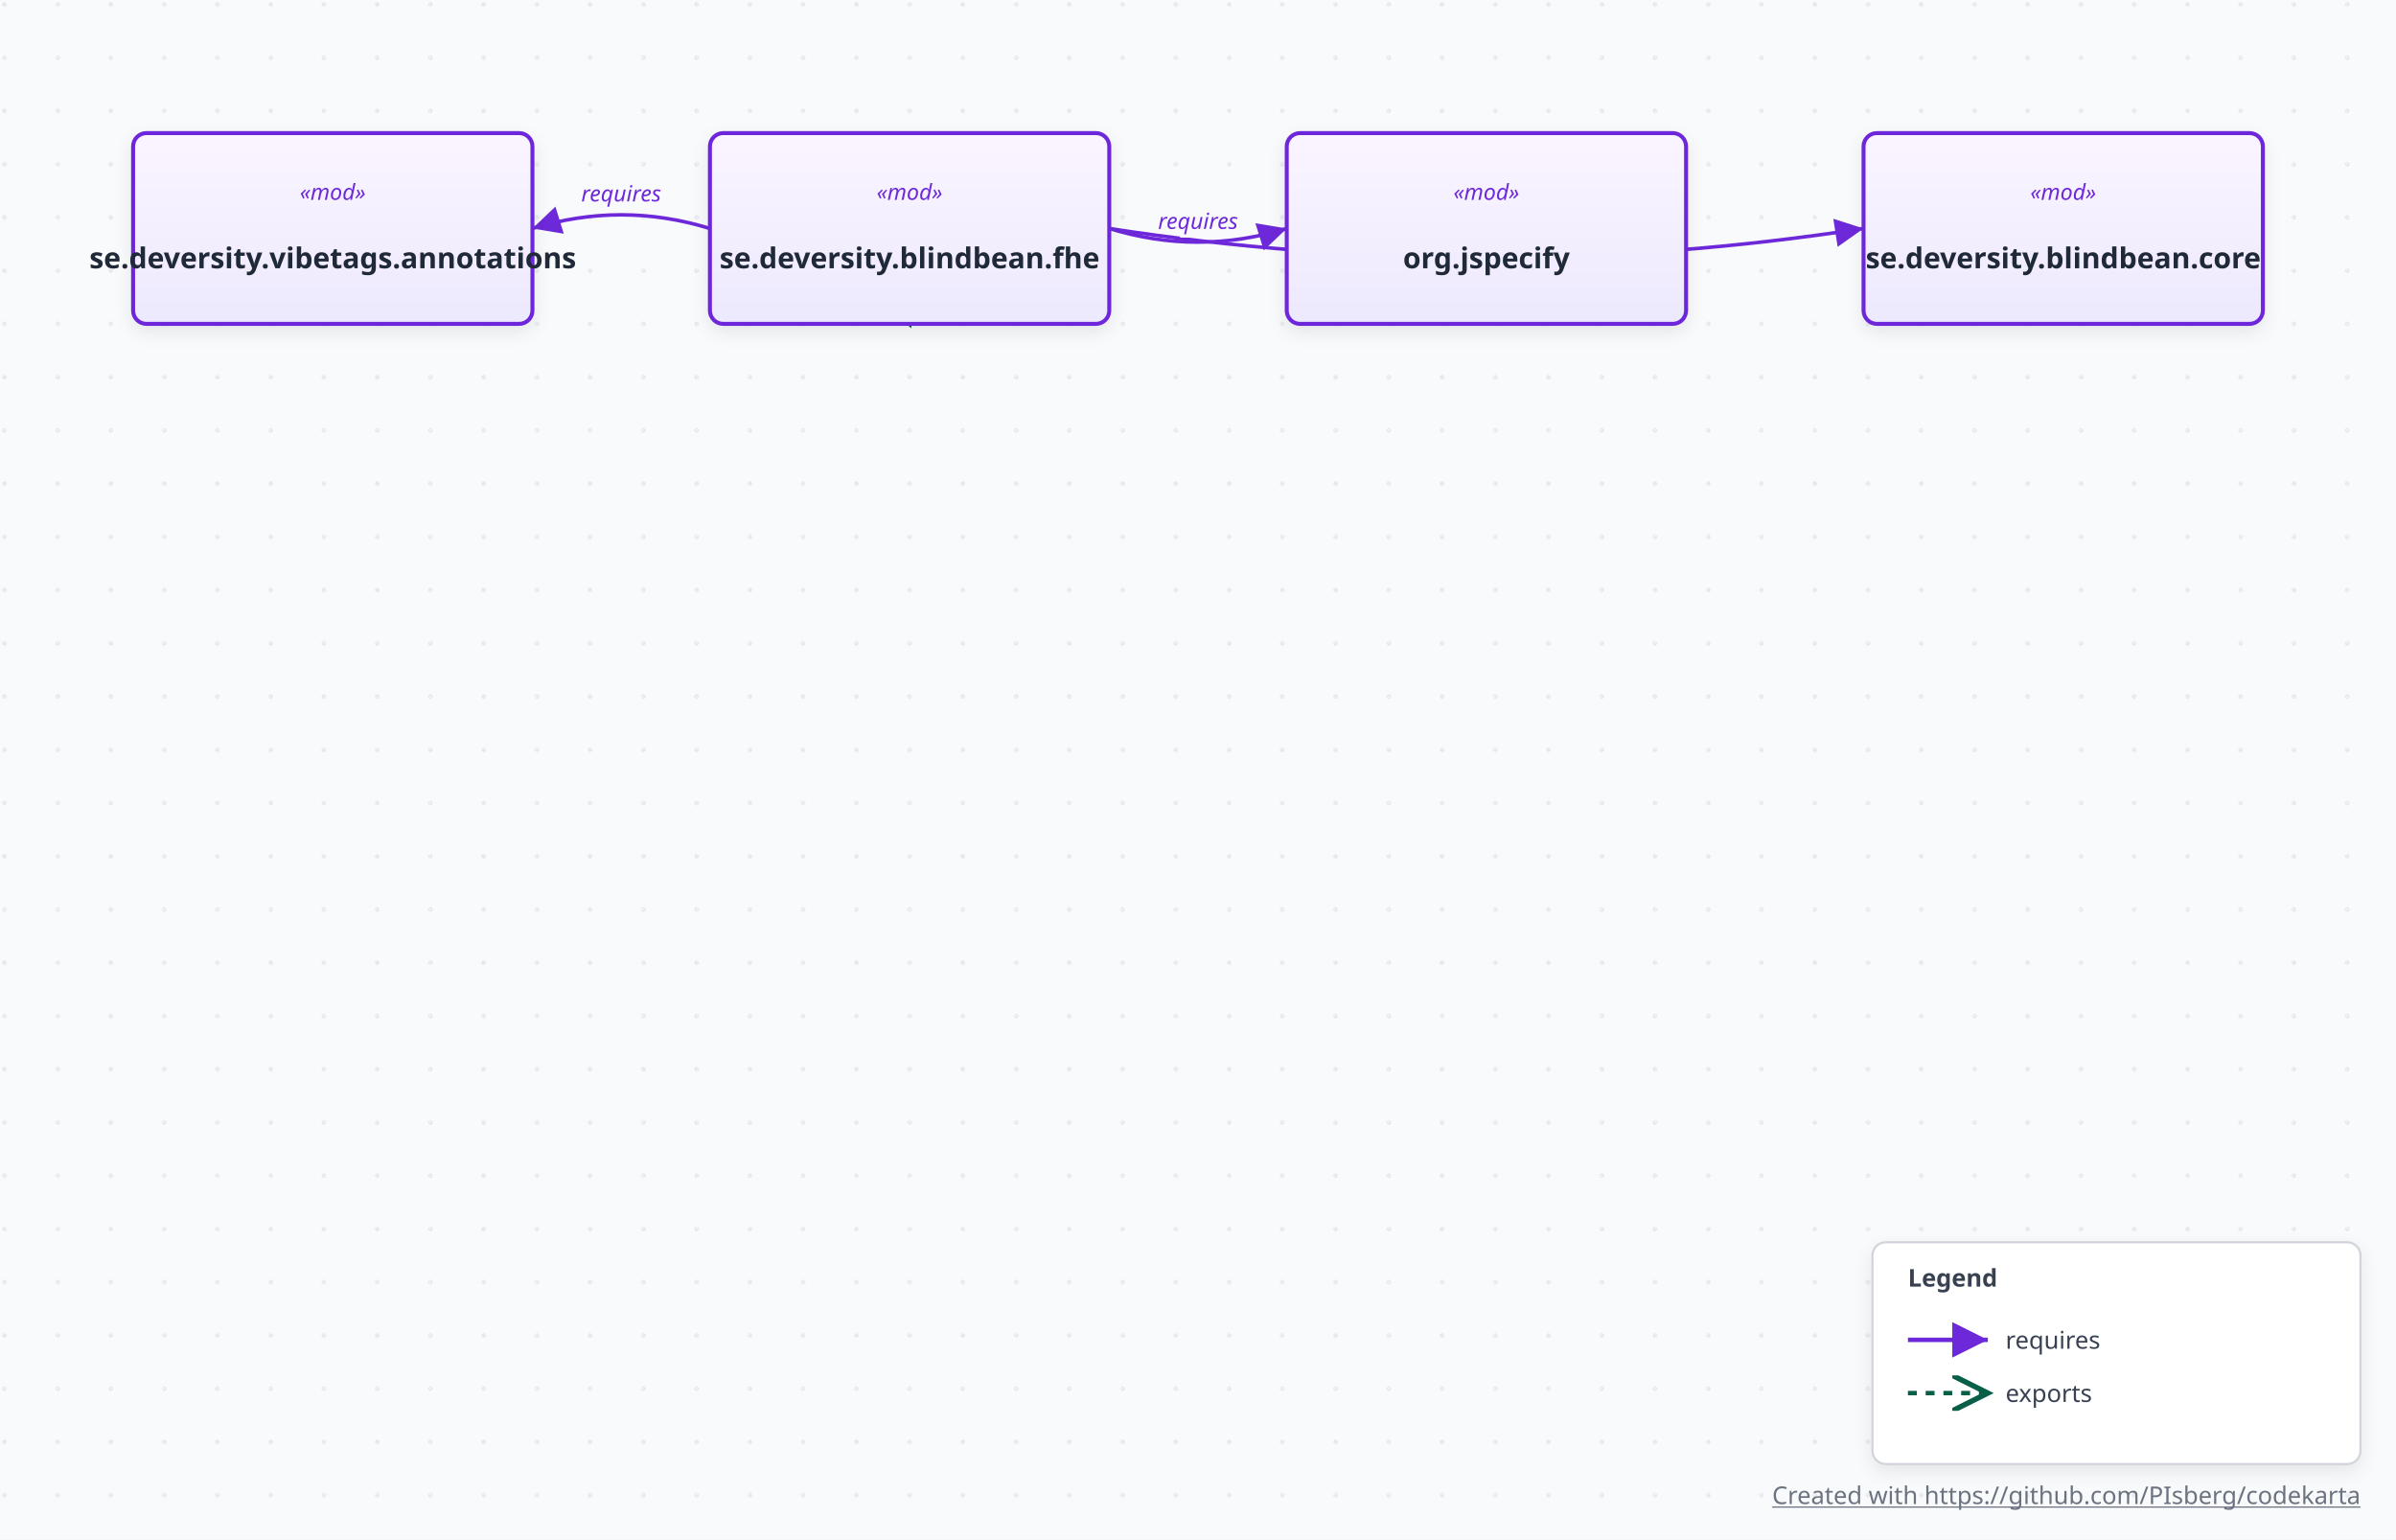
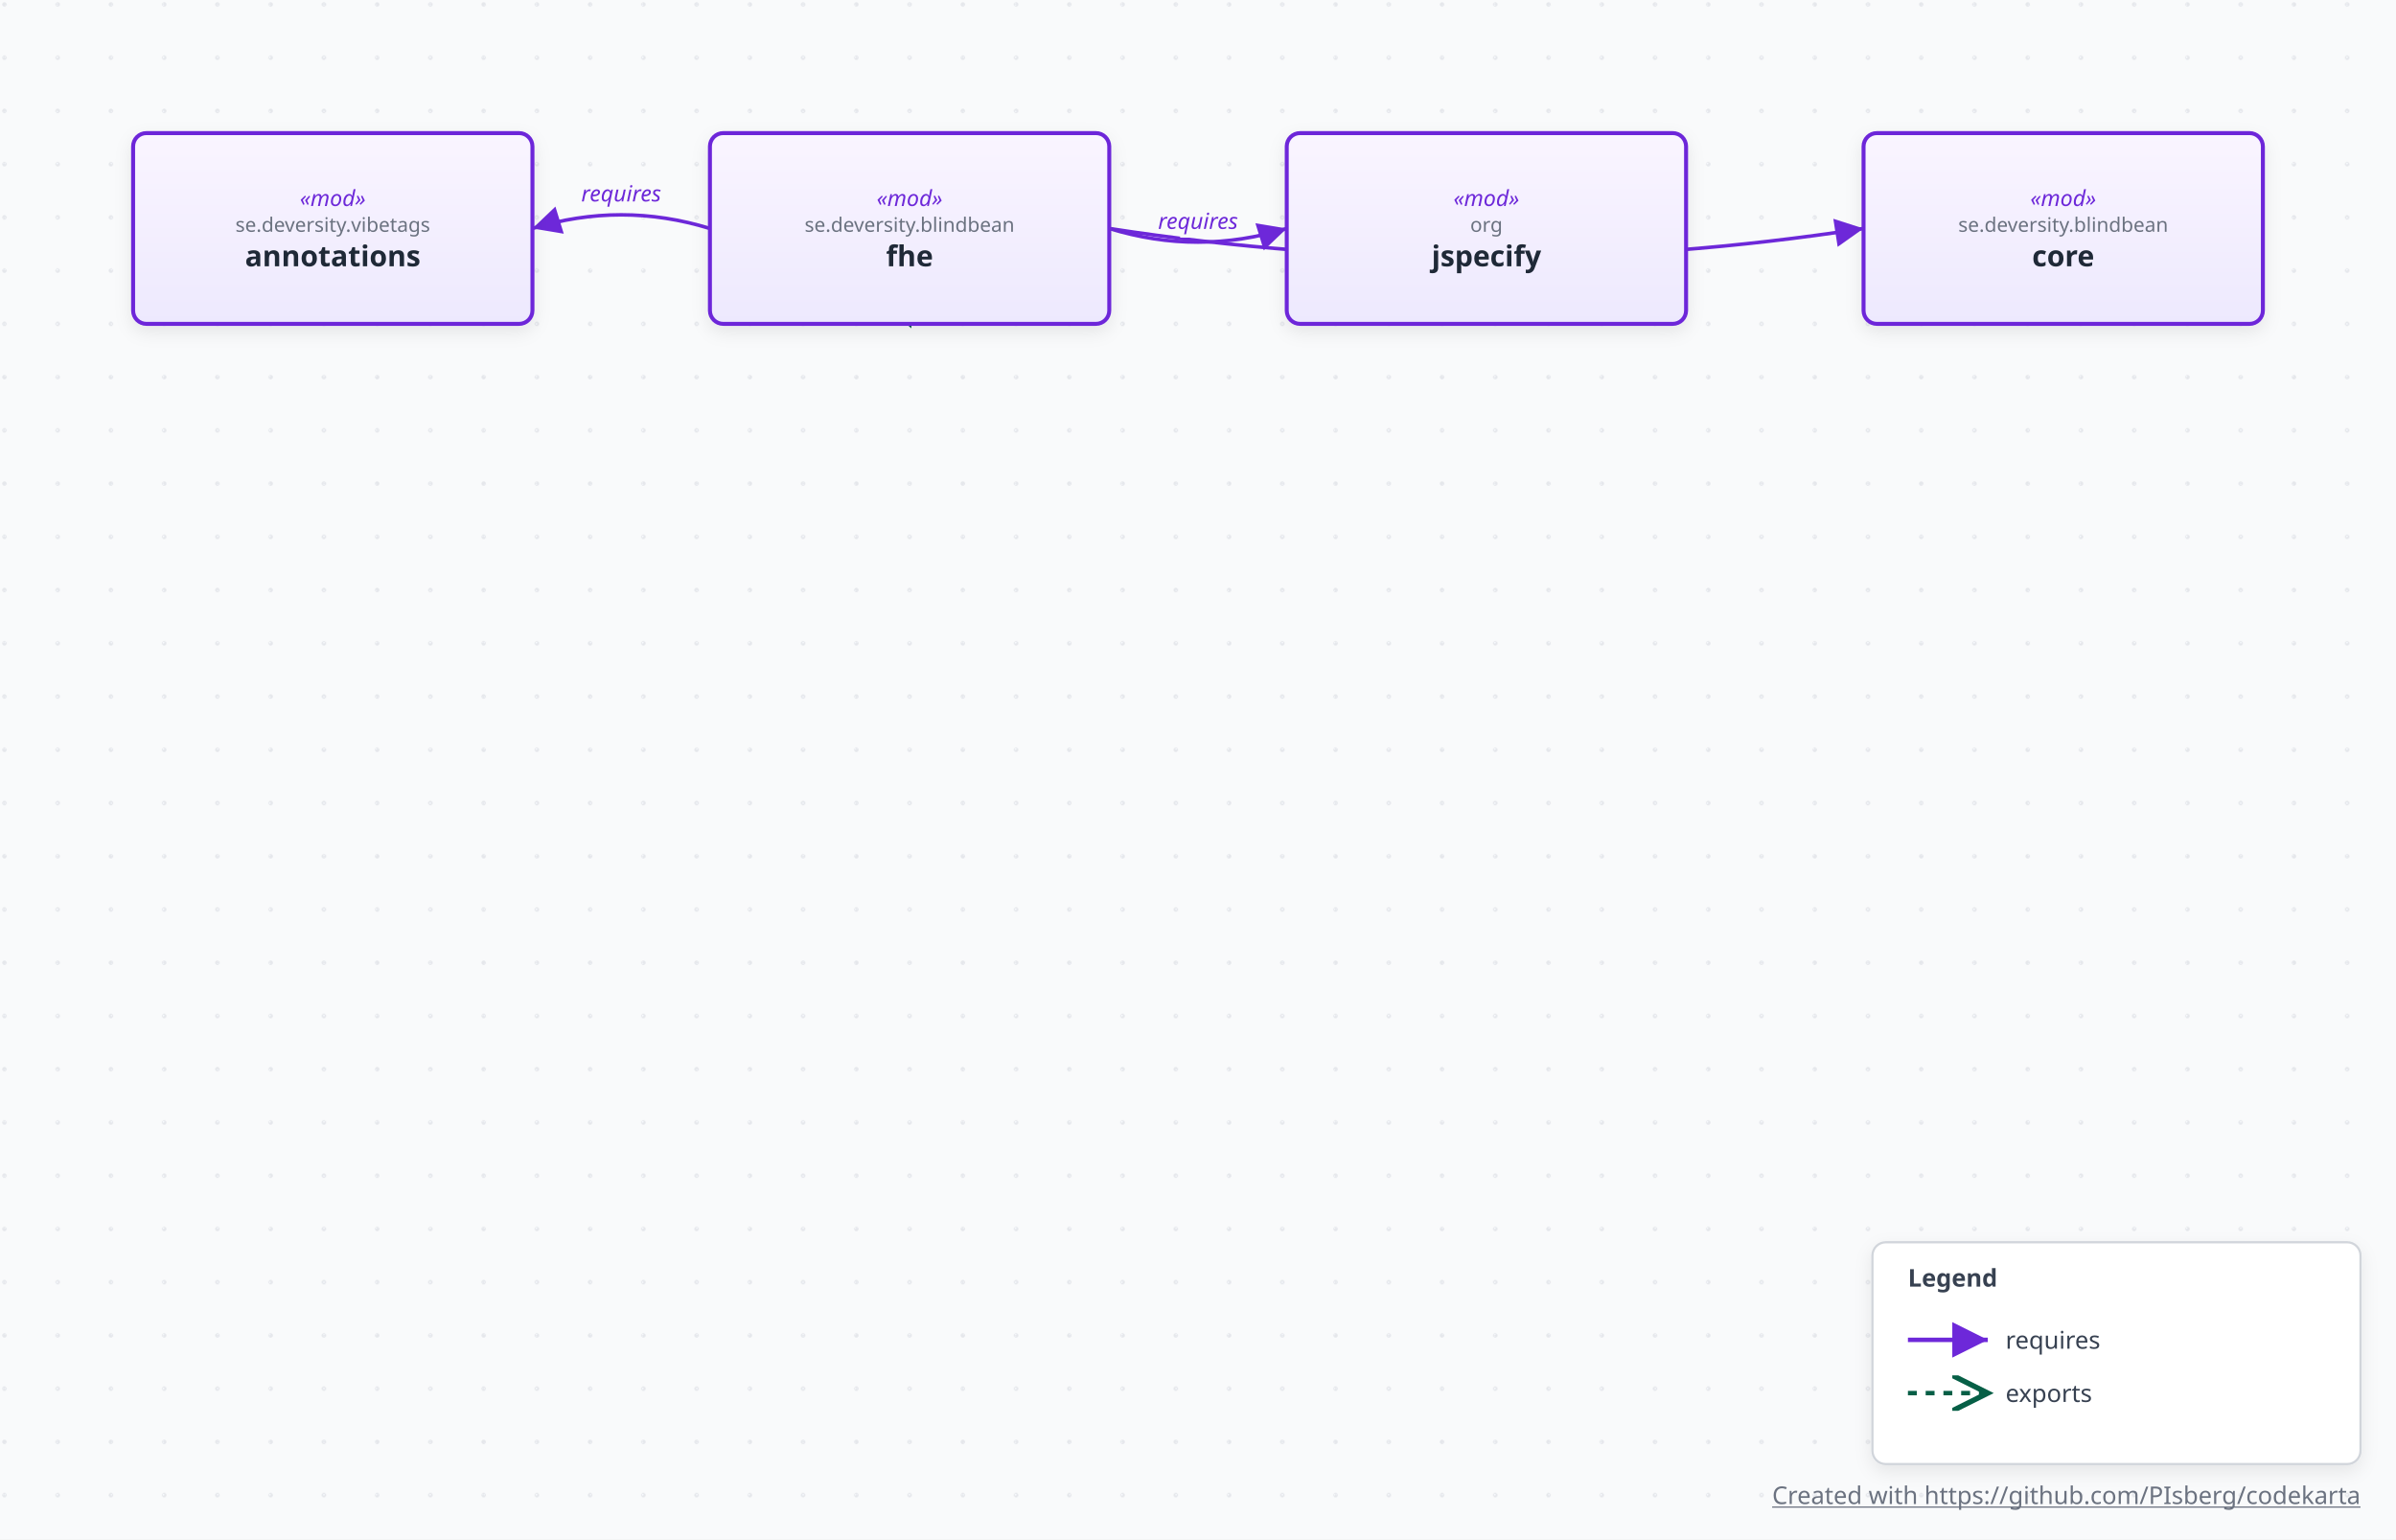
<svg xmlns="http://www.w3.org/2000/svg" width="1080" height="694" viewBox="0 0 1080 694">
  <defs>
    <style>
svg { font-family: 'Outfit', 'Inter', -apple-system, BlinkMacSystemFont, 'Segoe UI', sans-serif; }
text { font-family: 'Outfit', 'Inter', -apple-system, BlinkMacSystemFont, 'Segoe UI', sans-serif !important; }
.node-rect { transition: filter 0.2s ease, stroke-width 0.2s ease, stroke 0.2s ease; }
.node-rect:hover { stroke-width: 2.2 !important; filter: drop-shadow(0 8px 16px rgba(15, 23, 42, 0.12)) !important; }
.edge-line { stroke-linecap: round; stroke-linejoin: round; transition: stroke-width 0.2s ease; }
.edge-line:hover { stroke-width: 2.5 !important; }
.edge-label { paint-order: stroke; stroke: #f9fafb; stroke-width: 3; font-weight: 500; }
.diagram-attribution { fill: #9ca3af; text-decoration: none; transition: fill 0.2s ease; }
.diagram-attribution:hover { fill: #4b5563; text-decoration: underline; }
.group-rect { transition: stroke-width 0.2s ease; }
.node-label { pointer-events: none; }
</style>
    <filter id="nodeShadow" x="-20%" y="-20%" width="140%" height="140%">
      <feDropShadow dx="0" dy="3" stdDeviation="4" flood-color="#0f172a" flood-opacity="0.08" />
    </filter>
    <linearGradient id="grad-CLASS" x1="0%" y1="0%" x2="0%" y2="100%">
      <stop offset="0%" stop-color="#ffffff" />
      <stop offset="100%" stop-color="#f3f4f6" />
    </linearGradient>
    <linearGradient id="grad-INTERFACE" x1="0%" y1="0%" x2="0%" y2="100%">
      <stop offset="0%" stop-color="#eff6ff" />
      <stop offset="100%" stop-color="#dbeafe" />
    </linearGradient>
    <linearGradient id="grad-MODULE" x1="0%" y1="0%" x2="0%" y2="100%">
      <stop offset="0%" stop-color="#faf5ff" />
      <stop offset="100%" stop-color="#ede9fe" />
    </linearGradient>
    <linearGradient id="grad-METHOD" x1="0%" y1="0%" x2="0%" y2="100%">
      <stop offset="0%" stop-color="#fffbeb" />
      <stop offset="100%" stop-color="#fef3c7" />
    </linearGradient>
    <linearGradient id="grad-PACKAGE" x1="0%" y1="0%" x2="0%" y2="100%">
      <stop offset="0%" stop-color="#ecfdf5" />
      <stop offset="100%" stop-color="#d1fae5" />
    </linearGradient>
    <linearGradient id="grad-EXCEPTION" x1="0%" y1="0%" x2="0%" y2="100%">
      <stop offset="0%" stop-color="#fef2f2" />
      <stop offset="100%" stop-color="#fee2e2" />
    </linearGradient>
    <linearGradient id="grad-STATE" x1="0%" y1="0%" x2="0%" y2="100%">
      <stop offset="0%" stop-color="#f0f9ff" />
      <stop offset="100%" stop-color="#e0f2fe" />
    </linearGradient>
    <pattern id="dotGrid" width="24" height="24" patternUnits="userSpaceOnUse">
      <circle cx="2" cy="2" r="1" fill="#e5e7eb" />
    </pattern>
    <marker id="marker-filled-6d28d9" markerWidth="10" markerHeight="8" refX="8" refY="4" orient="auto">
      <path d="M0,0 L8,4 L0,8 Z" fill="#6d28d9" />
    </marker>
    <marker id="marker-open-065f46" markerWidth="10" markerHeight="8" refX="8" refY="4" orient="auto">
      <path d="M0,0 L8,4 L0,8" fill="none" stroke="#065f46" stroke-width="1.2" />
    </marker>
  </defs>
  <rect width="1080" height="694" fill="#f9fafb" />
  <rect width="1080" height="694" fill="url(#dotGrid)" />
  <path class="edge-line" data-source="se.deversity.blindbean.fhe" data-target="se.deversity.blindbean.core" data-type="REQUIRES" d="M500.0 103.0 Q670.0 129.2 840.0 103.0" fill="none" stroke="#6d28d9" stroke-width="1.6" marker-end="url(#marker-filled-6d28d9)" />
  <text class="edge-label" data-source="se.deversity.blindbean.fhe" data-target="se.deversity.blindbean.core" data-type="REQUIRES" x="670.0" y="110.1" text-anchor="middle" font-family="sans-serif" font-size="10" fill="#6d28d9" font-style="italic">requires</text>
  <path class="edge-line" data-source="se.deversity.blindbean.fhe" data-target="se.deversity.vibetags.annotations" data-type="REQUIRES" d="M320.0 103.0 Q280.0 90.7 240.0 103.0" fill="none" stroke="#6d28d9" stroke-width="1.6" marker-end="url(#marker-filled-6d28d9)" />
  <text class="edge-label" data-source="se.deversity.blindbean.fhe" data-target="se.deversity.vibetags.annotations" data-type="REQUIRES" x="280.0" y="90.8" text-anchor="middle" font-family="sans-serif" font-size="10" fill="#6d28d9" font-style="italic">requires</text>
  <path class="edge-line" data-source="se.deversity.blindbean.fhe" data-target="org.jspecify" data-type="REQUIRES" d="M500.0 103.0 Q540.0 115.3 580.0 103.0" fill="none" stroke="#6d28d9" stroke-width="1.6" marker-end="url(#marker-filled-6d28d9)" />
  <text class="edge-label" data-source="se.deversity.blindbean.fhe" data-target="org.jspecify" data-type="REQUIRES" x="540.0" y="103.2" text-anchor="middle" font-family="sans-serif" font-size="10" fill="#6d28d9" font-style="italic">requires</text>
  <path class="edge-line" data-source="se.deversity.blindbean.fhe" data-target="se.deversity.blindbean.fhe" data-type="EXPORTS" d="M410.0 60.0 Q394.5 103.0 410.0 146.0" fill="none" stroke="#065f46" stroke-width="1.6" stroke-dasharray="4,4" marker-end="url(#marker-open-065f46)" />
  <text class="edge-label" data-source="se.deversity.blindbean.fhe" data-target="se.deversity.blindbean.fhe" data-type="EXPORTS" x="402.3" y="97.0" text-anchor="middle" font-family="sans-serif" font-size="10" fill="#065f46" font-style="italic">exports</text>
  <g id="se.deversity.blindbean.fhe">
    <rect class="node-rect" x="320.0" y="60.0" width="180.0" height="86.0" rx="6.0" fill="url(#grad-MODULE)" stroke="#6d28d9" stroke-width="1.8" filter="url(#nodeShadow)" />
-     <text class="node-label" x="410.0" y="90.1" text-anchor="middle" font-family="sans-serif" font-size="10" fill="#6d28d9" font-style="italic">«mod»</text>
-     <text class="node-label" x="410.0" y="115.9" text-anchor="middle" dominant-baseline="central" font-family="sans-serif" font-size="13" font-weight="bold" fill="#1f2937">se.deversity.blindbean.fhe</text>
+     <text class="node-label" x="410.0" y="89.0" text-anchor="middle" dominant-baseline="central" font-family="sans-serif" font-size="10" fill="#6d28d9" font-style="italic">«mod»</text>
+     <text class="node-label" x="410.0" y="101.0" text-anchor="middle" dominant-baseline="central" font-family="sans-serif" font-size="9.0" fill="#6b7280">se.deversity.blindbean</text>
+     <text class="node-label" x="410.0" y="115.0" text-anchor="middle" dominant-baseline="central" font-family="sans-serif" font-size="13.0" font-weight="bold" fill="#1f2937">fhe</text>
  </g>
  <g id="se.deversity.blindbean.core">
    <rect class="node-rect" x="840.0" y="60.0" width="180.0" height="86.0" rx="6.0" fill="url(#grad-MODULE)" stroke="#6d28d9" stroke-width="1.8" filter="url(#nodeShadow)" />
-     <text class="node-label" x="930.0" y="90.1" text-anchor="middle" font-family="sans-serif" font-size="10" fill="#6d28d9" font-style="italic">«mod»</text>
-     <text class="node-label" x="930.0" y="115.9" text-anchor="middle" dominant-baseline="central" font-family="sans-serif" font-size="13" font-weight="bold" fill="#1f2937">se.deversity.blindbean.core</text>
+     <text class="node-label" x="930.0" y="89.0" text-anchor="middle" dominant-baseline="central" font-family="sans-serif" font-size="10" fill="#6d28d9" font-style="italic">«mod»</text>
+     <text class="node-label" x="930.0" y="101.0" text-anchor="middle" dominant-baseline="central" font-family="sans-serif" font-size="9.0" fill="#6b7280">se.deversity.blindbean</text>
+     <text class="node-label" x="930.0" y="115.0" text-anchor="middle" dominant-baseline="central" font-family="sans-serif" font-size="13.0" font-weight="bold" fill="#1f2937">core</text>
  </g>
  <g id="se.deversity.vibetags.annotations">
    <rect class="node-rect" x="60.0" y="60.0" width="180.0" height="86.0" rx="6.0" fill="url(#grad-MODULE)" stroke="#6d28d9" stroke-width="1.8" filter="url(#nodeShadow)" />
-     <text class="node-label" x="150.0" y="90.1" text-anchor="middle" font-family="sans-serif" font-size="10" fill="#6d28d9" font-style="italic">«mod»</text>
-     <text class="node-label" x="150.0" y="115.9" text-anchor="middle" dominant-baseline="central" font-family="sans-serif" font-size="13" font-weight="bold" fill="#1f2937">se.deversity.vibetags.annotations</text>
+     <text class="node-label" x="150.0" y="89.0" text-anchor="middle" dominant-baseline="central" font-family="sans-serif" font-size="10" fill="#6d28d9" font-style="italic">«mod»</text>
+     <text class="node-label" x="150.0" y="101.0" text-anchor="middle" dominant-baseline="central" font-family="sans-serif" font-size="9.0" fill="#6b7280">se.deversity.vibetags</text>
+     <text class="node-label" x="150.0" y="115.0" text-anchor="middle" dominant-baseline="central" font-family="sans-serif" font-size="13.0" font-weight="bold" fill="#1f2937">annotations</text>
  </g>
  <g id="org.jspecify">
    <rect class="node-rect" x="580.0" y="60.0" width="180.0" height="86.0" rx="6.0" fill="url(#grad-MODULE)" stroke="#6d28d9" stroke-width="1.8" filter="url(#nodeShadow)" />
-     <text class="node-label" x="670.0" y="90.1" text-anchor="middle" font-family="sans-serif" font-size="10" fill="#6d28d9" font-style="italic">«mod»</text>
-     <text class="node-label" x="670.0" y="115.9" text-anchor="middle" dominant-baseline="central" font-family="sans-serif" font-size="13" font-weight="bold" fill="#1f2937">org.jspecify</text>
+     <text class="node-label" x="670.0" y="89.0" text-anchor="middle" dominant-baseline="central" font-family="sans-serif" font-size="10" fill="#6d28d9" font-style="italic">«mod»</text>
+     <text class="node-label" x="670.0" y="101.0" text-anchor="middle" dominant-baseline="central" font-family="sans-serif" font-size="9.0" fill="#6b7280">org</text>
+     <text class="node-label" x="670.0" y="115.0" text-anchor="middle" dominant-baseline="central" font-family="sans-serif" font-size="13.0" font-weight="bold" fill="#1f2937">jspecify</text>
  </g>
  <rect x="844.0" y="560.0" width="220.0" height="100.0" rx="6" fill="#ffffff" stroke="#d1d5db" stroke-width="1" filter="url(#nodeShadow)" />
  <text x="860.0" y="580.0" font-family="sans-serif" font-size="11" font-weight="bold" fill="#374151">Legend</text>
  <line x1="860.0" y1="604.0" x2="896.0" y2="604.0" stroke="#6d28d9" stroke-width="2" marker-end="url(#marker-filled-6d28d9)" />
  <text x="904.0" y="608.0" font-family="sans-serif" font-size="11" fill="#374151">requires</text>
  <line x1="860.0" y1="628.0" x2="896.0" y2="628.0" stroke="#065f46" stroke-width="2" stroke-dasharray="4,4" marker-end="url(#marker-open-065f46)" />
  <text x="904.0" y="632.0" font-family="sans-serif" font-size="11" fill="#374151">exports</text>
  <a class="diagram-attribution" href="https://github.com/PIsberg/codekarta" target="_blank" rel="noopener noreferrer">
    <text x="1064.0" y="678.0" text-anchor="end" font-family="sans-serif" font-size="11" fill="#6b7280" text-decoration="underline">Created with https://github.com/PIsberg/codekarta</text>
  </a>
</svg>
